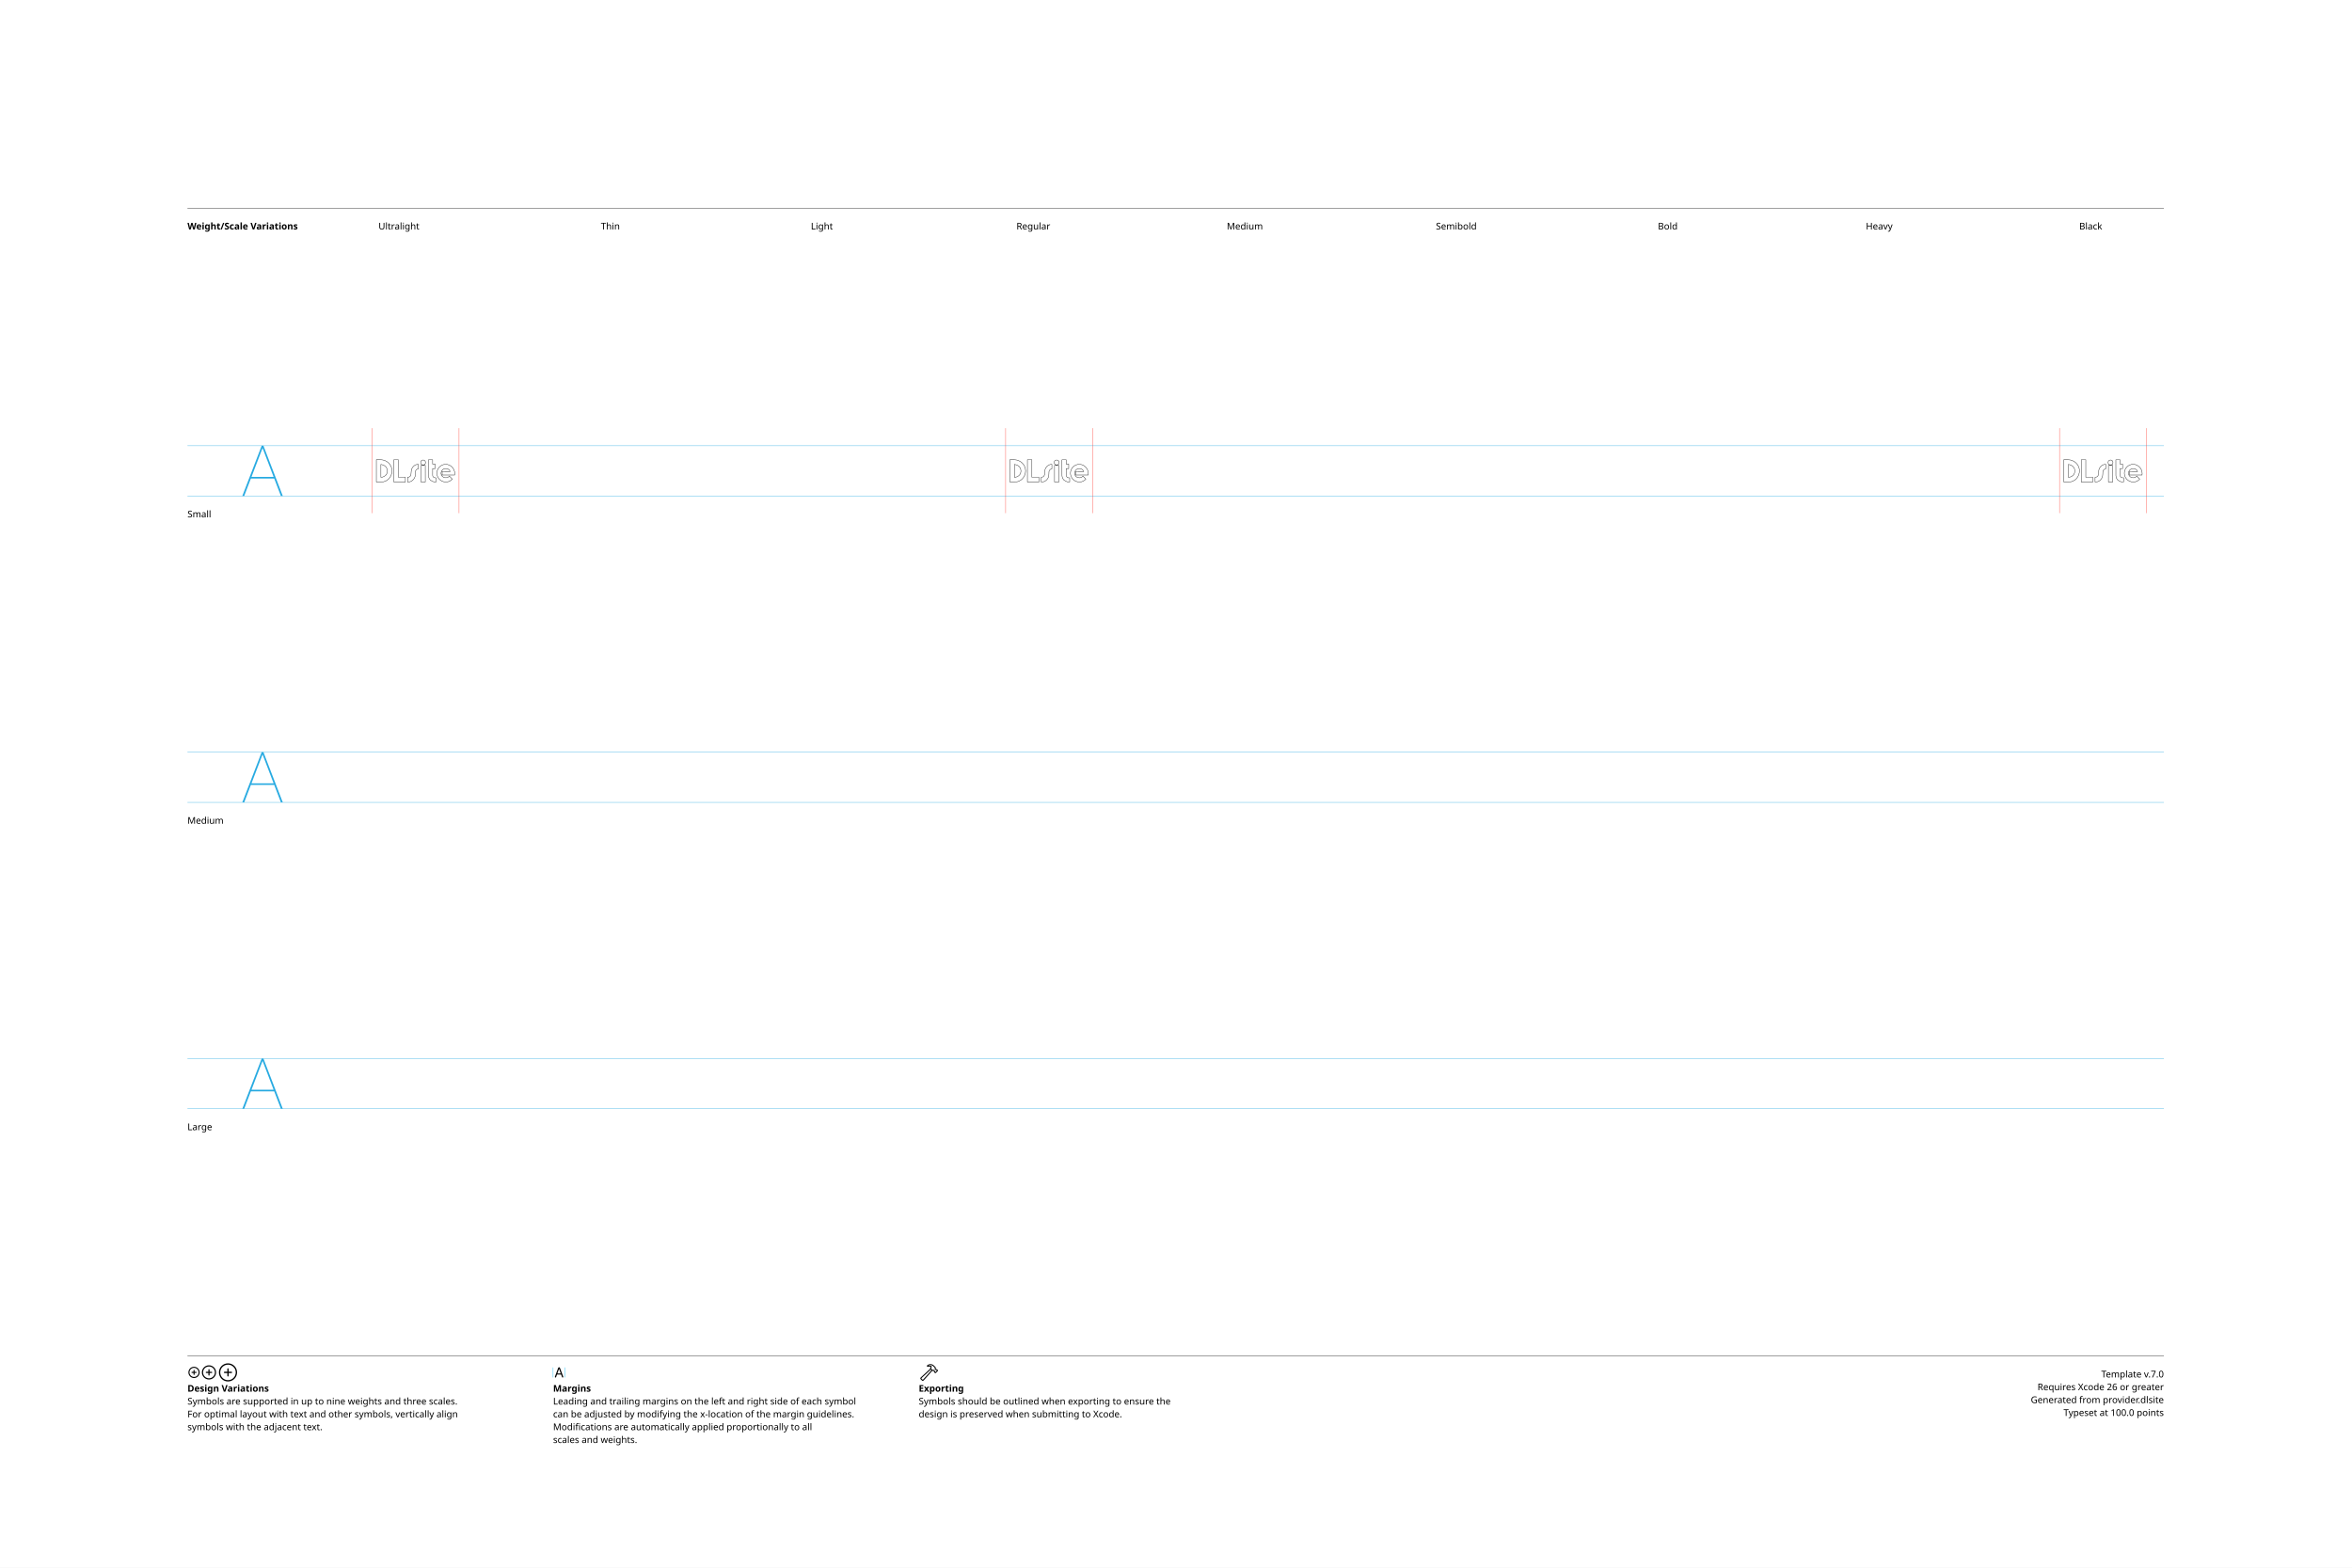
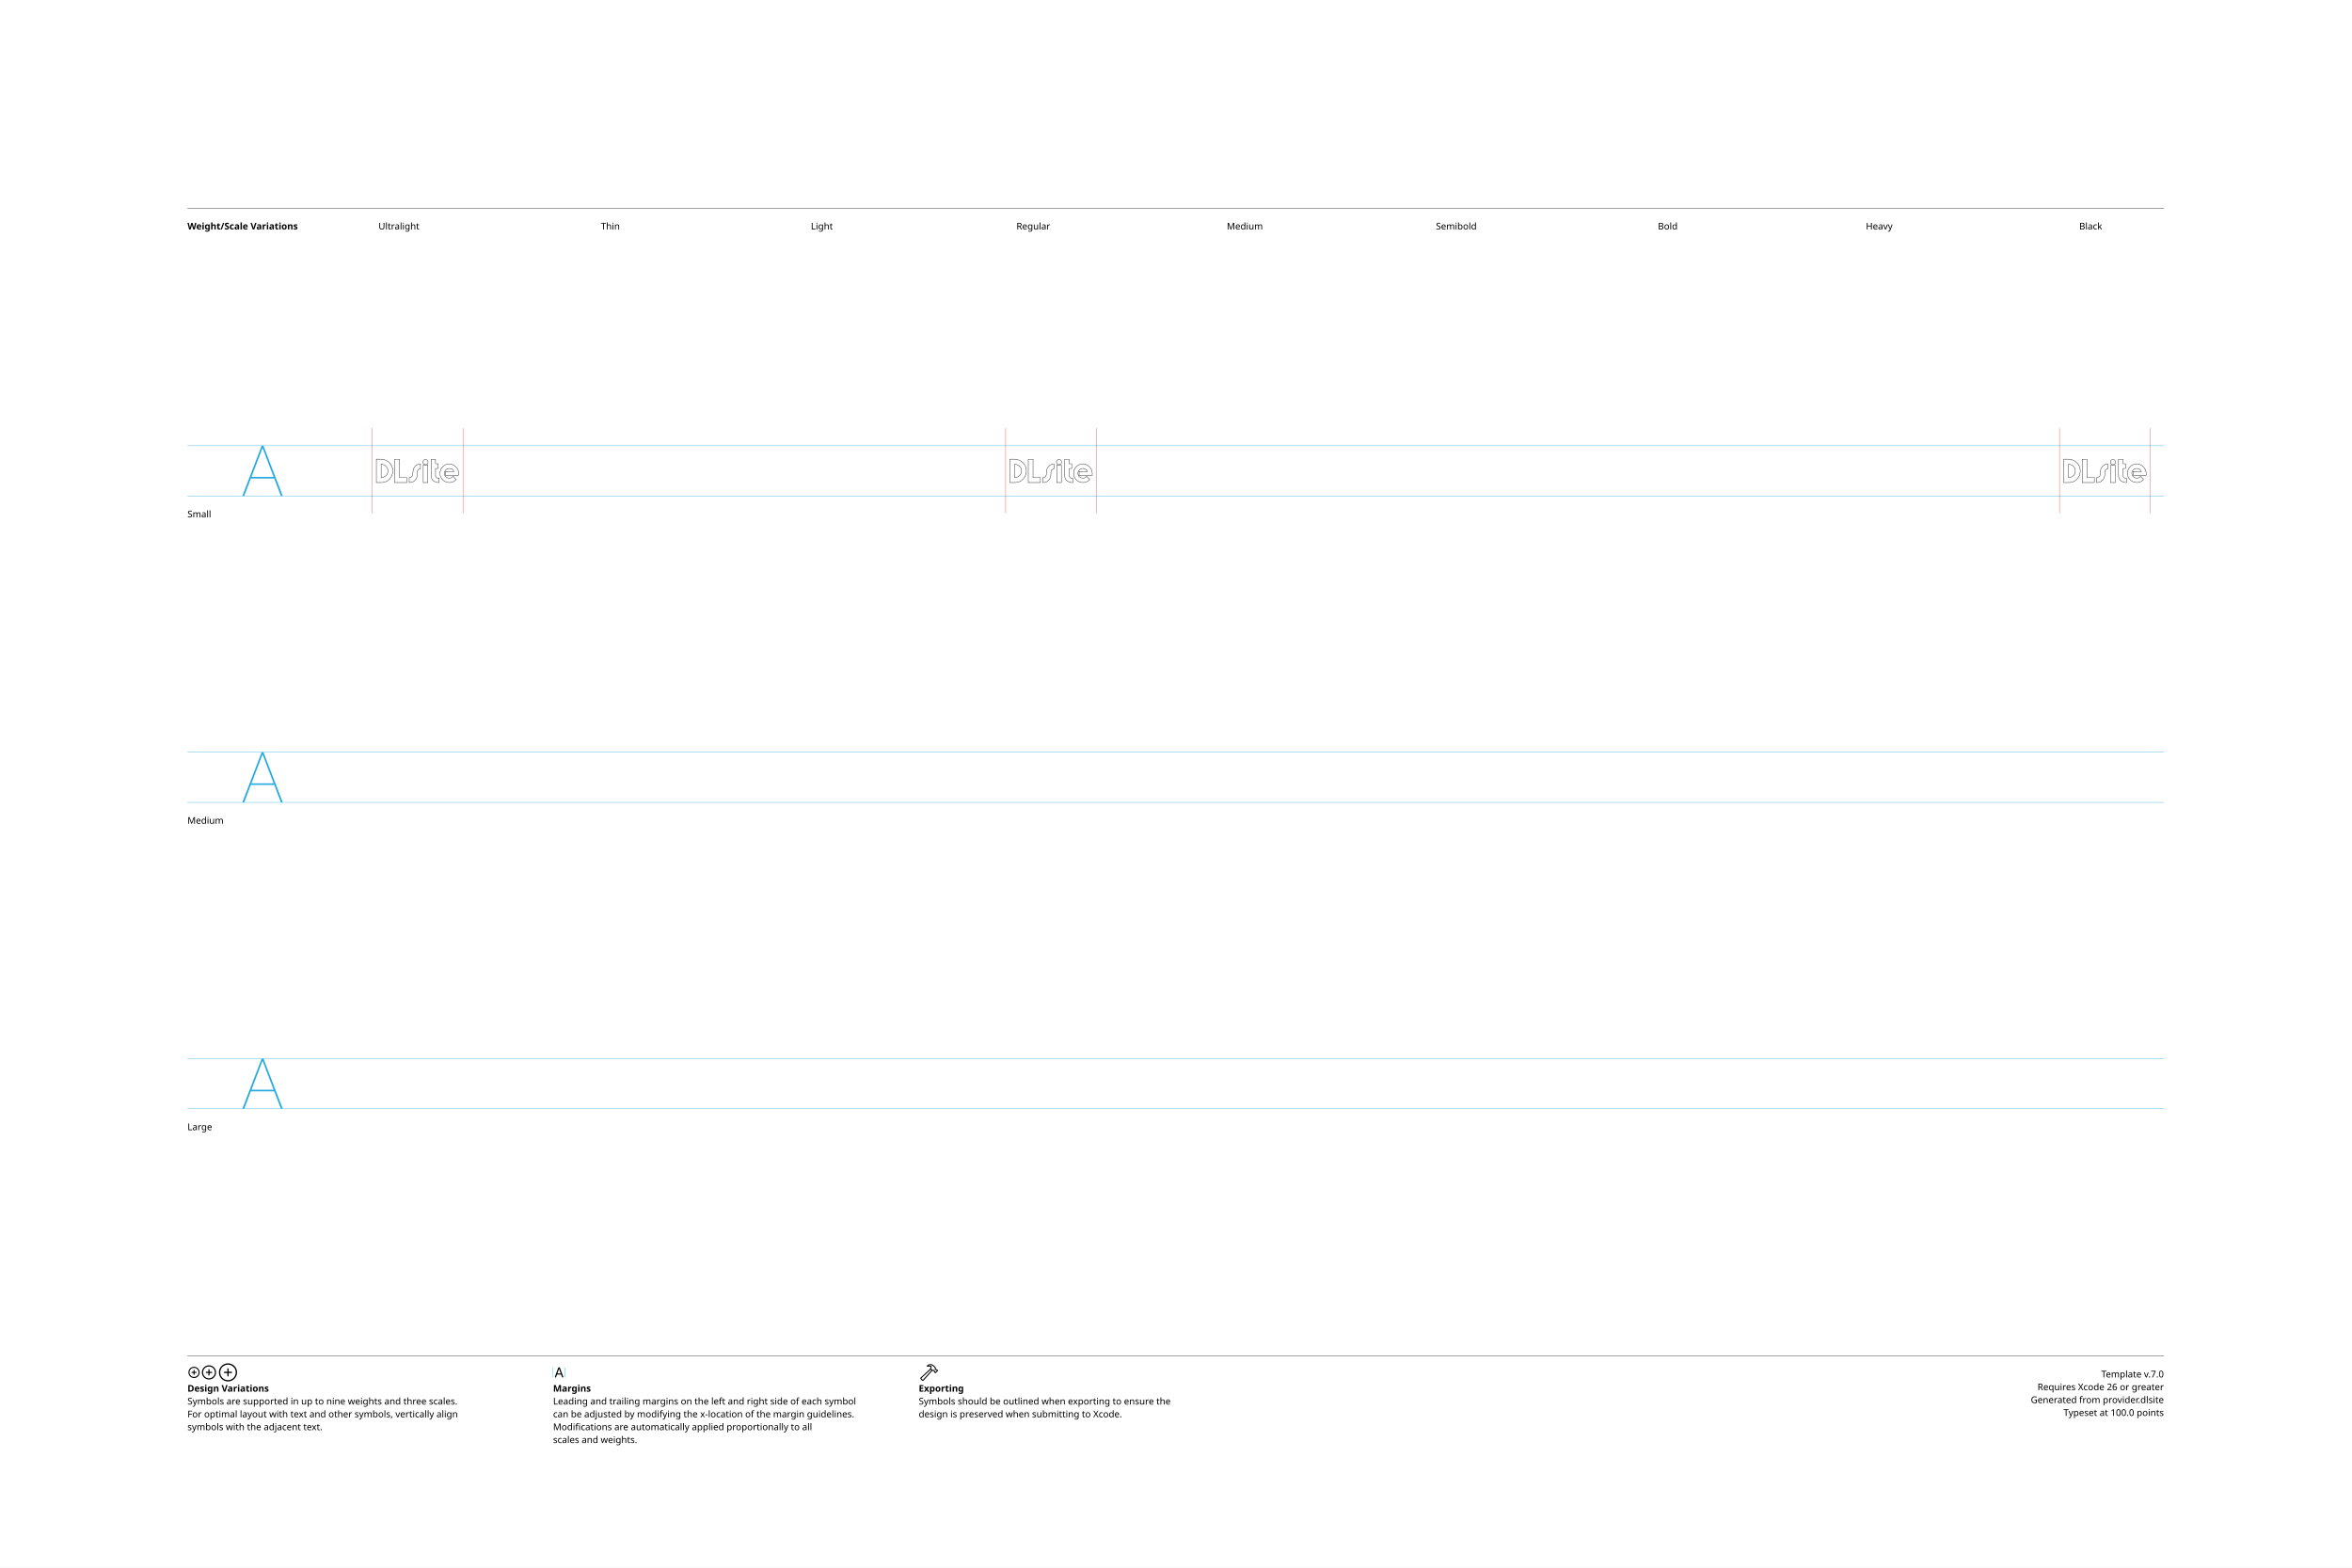
<svg xmlns="http://www.w3.org/2000/svg" version="1.1" viewBox="0 0 3300 2200">
  <style>.defaults {-sfsymbols-variable-value-mode:color;-sfsymbols-draw-reverses-motion-groups:false}

.monochrome-0 {-sfsymbols-motion-group:0}

.multicolor-0:tintColor {-sfsymbols-motion-group:0}

.hierarchical-0:primary {-sfsymbols-motion-group:0}

.SFSymbolsPreviewWireframe {fill:none;opacity:1.0;stroke:black;stroke-width:0.5}
</style>
  <g id="Notes">
    <rect height="2200" id="artboard" style="fill:white;opacity:1" width="3300" x="0" y="0" />
    <line style="fill:none;stroke:black;opacity:1;stroke-width:0.5;" x1="263" x2="3036" y1="292" y2="292" />
    <text style="stroke:none;fill:black;font-family:sans-serif;font-size:13;font-weight:bold;" transform="matrix(1 0 0 1 263 322)">Weight/Scale Variations</text>
    <text style="stroke:none;fill:black;font-family:sans-serif;font-size:13;text-anchor:middle;" transform="matrix(1 0 0 1 559.711 322)">Ultralight</text>
    <text style="stroke:none;fill:black;font-family:sans-serif;font-size:13;text-anchor:middle;" transform="matrix(1 0 0 1 856.422 322)">Thin</text>
    <text style="stroke:none;fill:black;font-family:sans-serif;font-size:13;text-anchor:middle;" transform="matrix(1 0 0 1 1153.13 322)">Light</text>
    <text style="stroke:none;fill:black;font-family:sans-serif;font-size:13;text-anchor:middle;" transform="matrix(1 0 0 1 1449.84 322)">Regular</text>
    <text style="stroke:none;fill:black;font-family:sans-serif;font-size:13;text-anchor:middle;" transform="matrix(1 0 0 1 1746.56 322)">Medium</text>
    <text style="stroke:none;fill:black;font-family:sans-serif;font-size:13;text-anchor:middle;" transform="matrix(1 0 0 1 2043.27 322)">Semibold</text>
    <text style="stroke:none;fill:black;font-family:sans-serif;font-size:13;text-anchor:middle;" transform="matrix(1 0 0 1 2339.98 322)">Bold</text>
    <text style="stroke:none;fill:black;font-family:sans-serif;font-size:13;text-anchor:middle;" transform="matrix(1 0 0 1 2636.69 322)">Heavy</text>
    <text style="stroke:none;fill:black;font-family:sans-serif;font-size:13;text-anchor:middle;" transform="matrix(1 0 0 1 2933.4 322)">Black</text>
    <line style="fill:none;stroke:black;opacity:1;stroke-width:0.5;" x1="263" x2="3036" y1="1903" y2="1903" />
    <g transform="matrix(0.2 0 0 0.2 263 1933)">
      <path d="m46.24 4.15c21.777 0 39.453-17.627 39.453-39.404s-17.676-39.404-39.453-39.404c-21.729 0-39.404 17.627-39.404 39.404s17.676 39.404 39.404 39.404Zm0-7.422c-17.676 0-31.934-14.307-31.934-31.982s14.258-31.982 31.934-31.982 31.982 14.307 31.982 31.982-14.307 31.982-31.982 31.982Zm3.613-17.773v-28.467c0-2.246-1.465-3.76-3.711-3.76-2.148 0-3.613 1.514-3.613 3.76v28.467c0 2.197 1.465 3.711 3.613 3.711 2.246 0 3.711-1.514 3.711-3.711Zm-17.822-10.596h28.418c2.197 0 3.711-1.465 3.711-3.613 0-2.197-1.514-3.711-3.711-3.711h-28.418c-2.246 0-3.76 1.514-3.76 3.711 0 2.148 1.514 3.613 3.76 3.613Z" />
    </g>
    <g transform="matrix(0.2 0 0 0.2 281.506 1933)">
      <path d="m58.545 14.551c27.49 0 49.805-22.314 49.805-49.805s-22.314-49.805-49.805-49.805-49.805 22.314-49.805 49.805 22.314 49.805 49.805 49.805Zm0-8.301c-22.949 0-41.504-18.555-41.504-41.504s18.555-41.504 41.504-41.504 41.504 18.555 41.504 41.504-18.555 41.504-41.504 41.504Zm4.053-23.096v-36.914c0-2.49-1.709-4.199-4.15-4.199-2.393 0-4.053 1.709-4.053 4.199v36.914c0 2.441 1.66 4.15 4.053 4.15 2.441 0 4.15-1.66 4.15-4.15Zm-22.559-14.404h36.963c2.441 0 4.15-1.611 4.15-4.004 0-2.441-1.709-4.15-4.15-4.15h-36.963c-2.49 0-4.15 1.709-4.15 4.15 0 2.393 1.66 4.004 4.15 4.004Z" />
    </g>
    <g transform="matrix(0.2 0 0 0.2 304.924 1933)">
      <path d="m74.853 28.32c35.107 0 63.623-28.467 63.623-63.574s-28.516-63.623-63.623-63.623-63.574 28.516-63.574 63.623 28.467 63.574 63.574 63.574Zm0-9.082c-30.127 0-54.492-24.365-54.492-54.492s24.365-54.492 54.492-54.492 54.492 24.365 54.492 54.492-24.365 54.492-54.492 54.492Zm4.443-30.322v-48.486c0-2.734-1.855-4.639-4.541-4.639-2.588 0-4.443 1.904-4.443 4.639v48.486c0 2.686 1.855 4.59 4.443 4.59 2.686 0 4.541-1.855 4.541-4.59Zm-28.711-19.775h48.486c2.686 0 4.59-1.807 4.59-4.395 0-2.734-1.855-4.59-4.59-4.59h-48.486c-2.734 0-4.59 1.855-4.59 4.59 0 2.588 1.855 4.395 4.59 4.395Z" />
    </g>
    <text style="stroke:none;fill:black;font-family:sans-serif;font-size:13;font-weight:bold;" transform="matrix(1 0 0 1 263 1953)">Design Variations</text>
    <text style="stroke:none;fill:black;font-family:sans-serif;font-size:13;" transform="matrix(1 0 0 1 263 1971)">Symbols are supported in up to nine weights and three scales.</text>
    <text style="stroke:none;fill:black;font-family:sans-serif;font-size:13;" transform="matrix(1 0 0 1 263 1989)">For optimal layout with text and other symbols, vertically align</text>
    <text style="stroke:none;fill:black;font-family:sans-serif;font-size:13;" transform="matrix(1 0 0 1 263 2007)">symbols with the adjacent text.</text>
    <line style="fill:none;stroke:#00AEEF;stroke-width:0.5;opacity:1.0;" x1="776" x2="776" y1="1919" y2="1933" />
    <g transform="matrix(0.2 0 0 0.2 776 1933)">
      <path d="m16.553 0.781c2.588 0 3.857-0.977 4.785-3.711l20.557-57.52h0.244l20.605 57.52c0.928 2.734 2.197 3.711 4.736 3.711 2.588 0 4.248-1.562 4.248-4.004 0-0.83-0.146-1.611-0.537-2.637l-22.9-60.986c-1.123-2.979-3.125-4.492-6.25-4.492-3.027 0-5.078 1.465-6.152 4.443l-22.9 61.084c-0.391 1.025-0.537 1.807-0.537 2.637 0 2.441 1.562 3.955 4.102 3.955Zm10.205-20.947h30.664c2.002 0 3.662-1.66 3.662-3.662 0-2.051-1.66-3.662-3.662-3.662h-30.664c-2.002 0-3.662 1.611-3.662 3.662 0 2.002 1.66 3.662 3.662 3.662Z" />
    </g>
    <line style="fill:none;stroke:#00AEEF;stroke-width:0.5;opacity:1.0;" x1="792.836" x2="792.836" y1="1919" y2="1933" />
    <text style="stroke:none;fill:black;font-family:sans-serif;font-size:13;font-weight:bold;" transform="matrix(1 0 0 1 776 1953)">Margins</text>
    <text style="stroke:none;fill:black;font-family:sans-serif;font-size:13;" transform="matrix(1 0 0 1 776 1971)">Leading and trailing margins on the left and right side of each symbol</text>
    <text style="stroke:none;fill:black;font-family:sans-serif;font-size:13;" transform="matrix(1 0 0 1 776 1989)">can be adjusted by modifying the x-location of the margin guidelines.</text>
    <text style="stroke:none;fill:black;font-family:sans-serif;font-size:13;" transform="matrix(1 0 0 1 776 2007)">Modifications are automatically applied proportionally to all</text>
    <text style="stroke:none;fill:black;font-family:sans-serif;font-size:13;" transform="matrix(1 0 0 1 776 2025)">scales and weights.</text>
    <g transform="matrix(0.2 0 0 0.2 1289 1933)">
      <path d="m14.209 13.135 7.861 7.861c4.297 4.395 9.326 4.102 13.867-1.025l60.693-68.213-4.883-4.883-60.254 67.676c-1.807 1.953-3.467 2.441-5.811 0.098l-5.176-5.127c-2.295-2.295-1.807-3.955 0.195-5.811l67.481-62.158-4.883-4.834-68.066 62.598c-4.98 4.59-5.322 9.473-1.025 13.818Zm44.873-97.461c-2.051 2.002-2.246 4.883-1.074 6.787 1.123 1.807 3.467 3.027 6.592 2.246 5.859-1.66 12.598-2.393 18.896 0.928l-2.686 7.129c-1.611 4.004-0.732 6.885 1.709 9.424l10.254 10.303c2.344 2.393 4.541 2.441 7.08 1.953l4.443-0.732 2.588 2.539-0.195 2.246c-0.098 2.295 0.537 4.297 2.783 6.494l3.369 3.32c2.295 2.295 5.518 2.49 7.812 0.195l12.988-13.037c2.295-2.344 2.148-5.371-0.195-7.666l-3.418-3.418c-2.197-2.197-4.053-3.027-6.348-2.881l-2.344 0.244-2.441-2.441 1.025-4.688c0.635-2.734-0.244-4.98-2.881-7.617l-11.279-11.182c-12.94-12.842-35.596-11.035-46.68-0.146Zm7.08 2.051c8.789-6.396 25.977-5.664 33.691 1.953l12.305 12.207c1.025 1.025 1.221 1.807 0.928 3.32l-1.465 6.641 6.738 6.689 4.395-0.244c1.123-0.049 1.514 0.049 2.344 0.879l2.539 2.49-10.84 10.84-2.49-2.49c-0.83-0.879-0.977-1.221-0.928-2.393l0.293-4.346-6.689-6.738-6.836 1.172c-1.416 0.293-2.051 0.195-3.174-0.879l-8.936-8.887c-1.074-1.025-1.172-1.709-0.488-3.369l4.59-11.475c-6.104-6.348-17.041-7.52-25.586-4.59-0.684 0.244-0.928-0.391-0.391-0.781Z" />
    </g>
    <text style="stroke:none;fill:black;font-family:sans-serif;font-size:13;font-weight:bold;" transform="matrix(1 0 0 1 1289 1953)">Exporting</text>
    <text style="stroke:none;fill:black;font-family:sans-serif;font-size:13;" transform="matrix(1 0 0 1 1289 1971)">Symbols should be outlined when exporting to ensure the</text>
    <text style="stroke:none;fill:black;font-family:sans-serif;font-size:13;" transform="matrix(1 0 0 1 1289 1989)">design is preserved when submitting to Xcode.</text>
    <text id="template-version" style="stroke:none;fill:black;font-family:sans-serif;font-size:13;text-anchor:end;" transform="matrix(1 0 0 1 3036 1933)">Template v.7.0</text>
    <text style="stroke:none;fill:black;font-family:sans-serif;font-size:13;text-anchor:end;" transform="matrix(1 0 0 1 3036 1951)">Requires Xcode 26 or greater</text>
    <text id="descriptive-name" style="stroke:none;fill:black;font-family:sans-serif;font-size:13;text-anchor:end;" transform="matrix(1 0 0 1 3036 1969)">Generated from provider.dlsite</text>
    <text style="stroke:none;fill:black;font-family:sans-serif;font-size:13;text-anchor:end;" transform="matrix(1 0 0 1 3036 1987)">Typeset at 100.0 points</text>
    <text style="stroke:none;fill:black;font-family:sans-serif;font-size:13;" transform="matrix(1 0 0 1 263 726)">Small</text>
    <text style="stroke:none;fill:black;font-family:sans-serif;font-size:13;" transform="matrix(1 0 0 1 263 1156)">Medium</text>
    <text style="stroke:none;fill:black;font-family:sans-serif;font-size:13;" transform="matrix(1 0 0 1 263 1586)">Large</text>
  </g>
  <g id="Guides">
    <g id="H-reference" style="fill:#27AAE1;stroke:none;" transform="matrix(1 0 0 1 339 696)">
      <path d="M0.994 0L3.638 0L29.328-67.132L30.03-67.132L30.03-70.459L28.123-70.459ZM11.688-24.48L46.981-24.48L46.231-26.729L12.438-26.729ZM55.12 0L57.764 0L30.638-70.459L29.433-70.459L29.433-67.132Z" />
    </g>
    <line id="Baseline-S" style="fill:none;stroke:#27AAE1;opacity:1;stroke-width:0.5;" x1="263" x2="3036" y1="696" y2="696" />
    <line id="Capline-S" style="fill:none;stroke:#27AAE1;opacity:1;stroke-width:0.5;" x1="263" x2="3036" y1="625.541" y2="625.541" />
    <g id="H-reference" style="fill:#27AAE1;stroke:none;" transform="matrix(1 0 0 1 339 1126)">
      <path d="M0.994 0L3.638 0L29.328-67.132L30.03-67.132L30.03-70.459L28.123-70.459ZM11.688-24.48L46.981-24.48L46.231-26.729L12.438-26.729ZM55.12 0L57.764 0L30.638-70.459L29.433-70.459L29.433-67.132Z" />
    </g>
    <line id="Baseline-M" style="fill:none;stroke:#27AAE1;opacity:1;stroke-width:0.5;" x1="263" x2="3036" y1="1126" y2="1126" />
    <line id="Capline-M" style="fill:none;stroke:#27AAE1;opacity:1;stroke-width:0.5;" x1="263" x2="3036" y1="1055.54" y2="1055.54" />
    <g id="H-reference" style="fill:#27AAE1;stroke:none;" transform="matrix(1 0 0 1 339 1556)">
      <path d="M0.994 0L3.638 0L29.328-67.132L30.03-67.132L30.03-70.459L28.123-70.459ZM11.688-24.48L46.981-24.48L46.231-26.729L12.438-26.729ZM55.12 0L57.764 0L30.638-70.459L29.433-70.459L29.433-67.132Z" />
    </g>
    <line id="Baseline-L" style="fill:none;stroke:#27AAE1;opacity:1;stroke-width:0.5;" x1="263" x2="3036" y1="1556" y2="1556" />
    <line id="Capline-L" style="fill:none;stroke:#27AAE1;opacity:1;stroke-width:0.5;" x1="263" x2="3036" y1="1485.54" y2="1485.54" />
    <line id="left-margin-Ultralight-S" style="fill:none;stroke:#FF3B30;stroke-width:0.5;opacity:1.0;" x1="522.047" x2="522.047" y1="600.785" y2="720.121" />
-     <line id="right-margin-Ultralight-S" style="fill:none;stroke:#FF3B30;stroke-width:0.5;opacity:1.0;" x1="644.047" x2="644.047" y1="600.785" y2="720.121" />
+     <line id="right-margin-Ultralight-S" style="fill:none;stroke:#FF3B30;stroke-width:0.5;opacity:1.0;" x1="649.657" x2="649.657" y1="600.785" y2="720.121" />
    <line id="left-margin-Regular-S" style="fill:none;stroke:#FF3B30;stroke-width:0.5;opacity:1.0;" x1="1410.980" x2="1410.980" y1="600.785" y2="720.121" />
-     <line id="right-margin-Regular-S" style="fill:none;stroke:#FF3B30;stroke-width:0.5;opacity:1.0;" x1="1532.980" x2="1532.980" y1="600.785" y2="720.121" />
+     <line id="right-margin-Regular-S" style="fill:none;stroke:#FF3B30;stroke-width:0.5;opacity:1.0;" x1="1538.590" x2="1538.590" y1="600.785" y2="720.121" />
    <line id="left-margin-Black-S" style="fill:none;stroke:#FF3B30;stroke-width:0.5;opacity:1.0;" x1="2889.630" x2="2889.630" y1="600.785" y2="720.121" />
-     <line id="right-margin-Black-S" style="fill:none;stroke:#FF3B30;stroke-width:0.5;opacity:1.0;" x1="3011.630" x2="3011.630" y1="600.785" y2="720.121" />
+     <line id="right-margin-Black-S" style="fill:none;stroke:#FF3B30;stroke-width:0.5;opacity:1.0;" x1="3017.240" x2="3017.240" y1="600.785" y2="720.121" />
  </g>
  <g id="Symbols">
    <g id="Ultralight-S" transform="matrix(1 0 0 1 522.047 696)">
-       <path class="monochrome-0 multicolor-0:tintColor hierarchical-0:primary SFSymbolsPreviewWireframe" d="M71.708 -43.44C73.979 -43.481 75.015 -45.305 75.015 -46.987C74.976 -48.661 73.906 -50.493 71.674 -50.493C71.646 -50.494 71.619 -50.494 71.592 -50.494C70.618 -50.494 69.759 -50.159 69.132 -49.522C68.497 -48.885 68.137 -47.992 68.137 -47.058C68.137 -47.026 68.137 -46.994 68.138 -46.961C68.138 -45.984 68.518 -45.041 69.18 -44.386C69.818 -43.766 70.672 -43.442 71.634 -43.442C71.658 -43.442 71.683 -43.442 71.708 -43.442L71.708 -43.44ZM11.927 -50.85L6 -50.85L6 -19.609L13.135 -19.609C16.92 -19.609 20.542 -21.13 23.285 -23.871C26.256 -26.849 27.979 -31.025 27.979 -35.333C27.945 -43.874 20.733 -50.85 11.927 -50.85ZM19.13 -29.036C16.847 -26.718 13.648 -26.207 12.593 -26.207C12.503 -26.207 12.432 -26.207 12.376 -26.209L12.376 -44.267C14.009 -44.046 21.277 -42.641 21.427 -35.391C21.428 -35.315 21.429 -35.241 21.429 -35.166C21.429 -32.663 20.657 -30.584 19.128 -29.036L19.13 -29.036ZM36.841 -50.818L30.521 -50.818L30.521 -19.609L46.745 -19.609L46.745 -26.28L36.841 -26.28L36.841 -50.818ZM56.586 -39.76C55.282 -37.842 55.104 -36.239 54.861 -34.022L54.848 -33.891C54.795 -33.339 54.773 -32.802 54.758 -32.278C54.702 -30.499 54.651 -28.98 53.476 -27.68C52.496 -26.563 51.647 -26.583 50.242 -26.282L49.869 -26.2L49.869 -19.611L50.33 -19.611C53.824 -19.611 56.219 -20.797 58.397 -23.558C60.4 -26.095 60.563 -27.927 60.709 -31.474C60.722 -31.848 60.724 -32.203 60.724 -32.535C60.737 -34.005 60.745 -35.045 61.618 -36.16C62.46 -37.232 63.255 -37.747 64.503 -38.018L64.87 -38.095L64.87 -44.379L64.367 -44.386C60.885 -44.124 58.565 -42.719 56.586 -39.76L56.586 -39.76ZM89.844 -25.491C89.844 -25.491 88.712 -25.468 88.493 -25.468C87.541 -25.468 86.805 -25.786 86.051 -26.537C85.297 -27.332 84.994 -27.985 84.994 -28.879C84.994 -28.879 85.026 -36.46 85.032 -38.437L88.48 -38.437L88.489 -44.701L85 -44.701L84.987 -50.747L79.045 -50.747L79.081 -28.737C79.081 -25.88 80.656 -23.055 82.181 -21.985C83.823 -20.89 86.018 -19.613 88.643 -19.613C88.89 -19.613 89.864 -19.708 89.864 -19.708L89.847 -25.496L89.844 -25.491ZM68.608 -42.878L68.608 -19.609L74.69 -19.609L74.654 -42.878L68.608 -42.878L68.608 -42.878ZM108.107 -27.521C107.014 -26.269 105.267 -25.541 103.394 -25.541C100.504 -25.541 97.288 -27.343 96.813 -31.395C96.813 -31.395 96.833 -31.988 96.833 -32.074C96.833 -35.498 99.81 -38.441 103.333 -38.476C106.305 -38.476 108.614 -36.918 109.594 -34.308L98.364 -34.377L98.358 -29.427L115.805 -29.427L115.858 -29.833C115.925 -30.398 116 -30.995 116 -31.565C116 -34.92 114.559 -38.287 112.039 -40.753C109.644 -43.118 106.553 -44.415 103.364 -44.415C103.3 -44.415 103.235 -44.415 103.17 -44.414C96.433 -44.343 90.942 -38.733 90.942 -31.898C90.977 -25.126 96.579 -19.611 103.432 -19.611C107.085 -19.611 109.645 -20.696 112.211 -23.339L112.531 -23.663L108.451 -27.91L108.109 -27.521L108.107 -27.521Z" />
+       <path class="monochrome-0 multicolor-0:tintColor hierarchical-0:primary SFSymbolsPreviewWireframe" d="M75.059 -43.859C77.446 -43.902 78.535 -45.819 78.535 -47.587C78.494 -49.346 77.369 -51.271 75.023 -51.271C74.994 -51.272 74.966 -51.272 74.937 -51.272C73.914 -51.272 73.011 -50.92 72.352 -50.251C71.684 -49.581 71.306 -48.643 71.306 -47.661C71.306 -47.628 71.306 -47.594 71.307 -47.559C71.307 -46.532 71.706 -45.541 72.402 -44.853C73.073 -44.201 73.97 -43.861 74.981 -43.861C75.007 -43.861 75.033 -43.861 75.059 -43.861L75.059 -43.859ZM12.229 -51.647L6 -51.647L6 -18.812L13.499 -18.812C17.477 -18.812 21.284 -20.411 24.167 -23.292C27.289 -26.422 29.1 -30.811 29.1 -35.338C29.064 -44.315 21.484 -51.647 12.229 -51.647ZM19.8 -28.72C17.4 -26.284 14.038 -25.747 12.929 -25.747C12.835 -25.747 12.76 -25.747 12.701 -25.749L12.701 -44.728C14.417 -44.496 22.056 -43.019 22.214 -35.399C22.215 -35.319 22.216 -35.242 22.216 -35.163C22.216 -32.532 21.405 -30.347 19.798 -28.72L19.8 -28.72ZM38.414 -51.613L31.772 -51.613L31.772 -18.812L48.823 -18.812L48.823 -25.824L38.414 -25.824L38.414 -51.613ZM59.166 -39.991C57.795 -37.975 57.608 -36.29 57.353 -33.96L57.339 -33.823C57.284 -33.243 57.26 -32.678 57.245 -32.127C57.186 -30.258 57.132 -28.661 55.897 -27.295C54.867 -26.121 53.975 -26.142 52.498 -25.826L52.106 -25.739L52.106 -18.814L52.591 -18.814C56.263 -18.814 58.78 -20.061 61.069 -22.963C63.174 -25.629 63.346 -27.555 63.499 -31.282C63.513 -31.676 63.515 -32.049 63.515 -32.398C63.529 -33.943 63.537 -35.036 64.455 -36.207C65.339 -37.334 66.175 -37.875 67.487 -38.16L67.872 -38.241L67.872 -44.846L67.344 -44.853C63.684 -44.578 61.246 -43.101 59.166 -39.991L59.166 -39.991ZM94.12 -24.994C94.12 -24.994 92.93 -24.97 92.7 -24.97C91.7 -24.97 90.926 -25.304 90.134 -26.094C89.341 -26.929 89.023 -27.616 89.023 -28.555C89.023 -28.555 89.056 -36.523 89.063 -38.601L92.686 -38.601L92.696 -45.184L89.029 -45.184L89.015 -51.538L82.77 -51.538L82.808 -28.406C82.808 -25.403 84.463 -22.434 86.066 -21.31C87.792 -20.159 90.099 -18.817 92.858 -18.817C93.117 -18.817 94.141 -18.916 94.141 -18.916L94.123 -25L94.12 -24.994ZM71.801 -43.268L71.801 -18.812L78.193 -18.812L78.155 -43.268L71.801 -43.268L71.801 -43.268ZM113.314 -27.128C112.166 -25.812 110.33 -25.047 108.361 -25.047C105.324 -25.047 101.944 -26.941 101.444 -31.199C101.444 -31.199 101.465 -31.823 101.465 -31.913C101.465 -35.512 104.594 -38.605 108.297 -38.642C111.421 -38.642 113.847 -37.004 114.877 -34.261L103.075 -34.334L103.068 -29.131L121.405 -29.131L121.461 -29.558C121.531 -30.152 121.61 -30.779 121.61 -31.378C121.61 -34.904 120.096 -38.443 117.447 -41.035C114.93 -43.52 111.681 -44.883 108.33 -44.883C108.262 -44.883 108.194 -44.883 108.126 -44.882C101.045 -44.808 95.274 -38.912 95.274 -31.728C95.311 -24.611 101.199 -18.814 108.401 -18.814C112.24 -18.814 114.931 -19.955 117.628 -22.733L117.964 -23.073L113.676 -27.537L113.317 -27.128L113.314 -27.128Z" />
    </g>
    <g id="Regular-S" transform="matrix(1 0 0 1 1410.98 696)">
-       <path class="monochrome-0 multicolor-0:tintColor hierarchical-0:primary SFSymbolsPreviewWireframe" d="M71.708 -43.44C73.979 -43.481 75.015 -45.305 75.015 -46.987C74.976 -48.661 73.906 -50.493 71.674 -50.493C71.646 -50.494 71.619 -50.494 71.592 -50.494C70.618 -50.494 69.759 -50.159 69.132 -49.522C68.497 -48.885 68.137 -47.992 68.137 -47.058C68.137 -47.026 68.137 -46.994 68.138 -46.961C68.138 -45.984 68.518 -45.041 69.18 -44.386C69.818 -43.766 70.672 -43.442 71.634 -43.442C71.658 -43.442 71.683 -43.442 71.708 -43.442L71.708 -43.44ZM11.927 -50.85L6 -50.85L6 -19.609L13.135 -19.609C16.92 -19.609 20.542 -21.13 23.285 -23.871C26.256 -26.849 27.979 -31.025 27.979 -35.333C27.945 -43.874 20.733 -50.85 11.927 -50.85ZM19.13 -29.036C16.847 -26.718 13.648 -26.207 12.593 -26.207C12.503 -26.207 12.432 -26.207 12.376 -26.209L12.376 -44.267C14.009 -44.046 21.277 -42.641 21.427 -35.391C21.428 -35.315 21.429 -35.241 21.429 -35.166C21.429 -32.663 20.657 -30.584 19.128 -29.036L19.13 -29.036ZM36.841 -50.818L30.521 -50.818L30.521 -19.609L46.745 -19.609L46.745 -26.28L36.841 -26.28L36.841 -50.818ZM56.586 -39.76C55.282 -37.842 55.104 -36.239 54.861 -34.022L54.848 -33.891C54.795 -33.339 54.773 -32.802 54.758 -32.278C54.702 -30.499 54.651 -28.98 53.476 -27.68C52.496 -26.563 51.647 -26.583 50.242 -26.282L49.869 -26.2L49.869 -19.611L50.33 -19.611C53.824 -19.611 56.219 -20.797 58.397 -23.558C60.4 -26.095 60.563 -27.927 60.709 -31.474C60.722 -31.848 60.724 -32.203 60.724 -32.535C60.737 -34.005 60.745 -35.045 61.618 -36.16C62.46 -37.232 63.255 -37.747 64.503 -38.018L64.87 -38.095L64.87 -44.379L64.367 -44.386C60.885 -44.124 58.565 -42.719 56.586 -39.76L56.586 -39.76ZM89.844 -25.491C89.844 -25.491 88.712 -25.468 88.493 -25.468C87.541 -25.468 86.805 -25.786 86.051 -26.537C85.297 -27.332 84.994 -27.985 84.994 -28.879C84.994 -28.879 85.026 -36.46 85.032 -38.437L88.48 -38.437L88.489 -44.701L85 -44.701L84.987 -50.747L79.045 -50.747L79.081 -28.737C79.081 -25.88 80.656 -23.055 82.181 -21.985C83.823 -20.89 86.018 -19.613 88.643 -19.613C88.89 -19.613 89.864 -19.708 89.864 -19.708L89.847 -25.496L89.844 -25.491ZM68.608 -42.878L68.608 -19.609L74.69 -19.609L74.654 -42.878L68.608 -42.878L68.608 -42.878ZM108.107 -27.521C107.014 -26.269 105.267 -25.541 103.394 -25.541C100.504 -25.541 97.288 -27.343 96.813 -31.395C96.813 -31.395 96.833 -31.988 96.833 -32.074C96.833 -35.498 99.81 -38.441 103.333 -38.476C106.305 -38.476 108.614 -36.918 109.594 -34.308L98.364 -34.377L98.358 -29.427L115.805 -29.427L115.858 -29.833C115.925 -30.398 116 -30.995 116 -31.565C116 -34.92 114.559 -38.287 112.039 -40.753C109.644 -43.118 106.553 -44.415 103.364 -44.415C103.3 -44.415 103.235 -44.415 103.17 -44.414C96.433 -44.343 90.942 -38.733 90.942 -31.898C90.977 -25.126 96.579 -19.611 103.432 -19.611C107.085 -19.611 109.645 -20.696 112.211 -23.339L112.531 -23.663L108.451 -27.91L108.109 -27.521L108.107 -27.521Z" />
+       <path class="monochrome-0 multicolor-0:tintColor hierarchical-0:primary SFSymbolsPreviewWireframe" d="M75.059 -43.859C77.446 -43.902 78.535 -45.819 78.535 -47.587C78.494 -49.346 77.369 -51.271 75.023 -51.271C74.994 -51.272 74.966 -51.272 74.937 -51.272C73.914 -51.272 73.011 -50.92 72.352 -50.251C71.684 -49.581 71.306 -48.643 71.306 -47.661C71.306 -47.628 71.306 -47.594 71.307 -47.559C71.307 -46.532 71.706 -45.541 72.402 -44.853C73.073 -44.201 73.97 -43.861 74.981 -43.861C75.007 -43.861 75.033 -43.861 75.059 -43.861L75.059 -43.859ZM12.229 -51.647L6 -51.647L6 -18.812L13.499 -18.812C17.477 -18.812 21.284 -20.411 24.167 -23.292C27.289 -26.422 29.1 -30.811 29.1 -35.338C29.064 -44.315 21.484 -51.647 12.229 -51.647ZM19.8 -28.72C17.4 -26.284 14.038 -25.747 12.929 -25.747C12.835 -25.747 12.76 -25.747 12.701 -25.749L12.701 -44.728C14.417 -44.496 22.056 -43.019 22.214 -35.399C22.215 -35.319 22.216 -35.242 22.216 -35.163C22.216 -32.532 21.405 -30.347 19.798 -28.72L19.8 -28.72ZM38.414 -51.613L31.772 -51.613L31.772 -18.812L48.823 -18.812L48.823 -25.824L38.414 -25.824L38.414 -51.613ZM59.166 -39.991C57.795 -37.975 57.608 -36.29 57.353 -33.96L57.339 -33.823C57.284 -33.243 57.26 -32.678 57.245 -32.127C57.186 -30.258 57.132 -28.661 55.897 -27.295C54.867 -26.121 53.975 -26.142 52.498 -25.826L52.106 -25.739L52.106 -18.814L52.591 -18.814C56.263 -18.814 58.78 -20.061 61.069 -22.963C63.174 -25.629 63.346 -27.555 63.499 -31.282C63.513 -31.676 63.515 -32.049 63.515 -32.398C63.529 -33.943 63.537 -35.036 64.455 -36.207C65.339 -37.334 66.175 -37.875 67.487 -38.16L67.872 -38.241L67.872 -44.846L67.344 -44.853C63.684 -44.578 61.246 -43.101 59.166 -39.991L59.166 -39.991ZM94.12 -24.994C94.12 -24.994 92.93 -24.97 92.7 -24.97C91.7 -24.97 90.926 -25.304 90.134 -26.094C89.341 -26.929 89.023 -27.616 89.023 -28.555C89.023 -28.555 89.056 -36.523 89.063 -38.601L92.686 -38.601L92.696 -45.184L89.029 -45.184L89.015 -51.538L82.77 -51.538L82.808 -28.406C82.808 -25.403 84.463 -22.434 86.066 -21.31C87.792 -20.159 90.099 -18.817 92.858 -18.817C93.117 -18.817 94.141 -18.916 94.141 -18.916L94.123 -25L94.12 -24.994ZM71.801 -43.268L71.801 -18.812L78.193 -18.812L78.155 -43.268L71.801 -43.268L71.801 -43.268ZM113.314 -27.128C112.166 -25.812 110.33 -25.047 108.361 -25.047C105.324 -25.047 101.944 -26.941 101.444 -31.199C101.444 -31.199 101.465 -31.823 101.465 -31.913C101.465 -35.512 104.594 -38.605 108.297 -38.642C111.421 -38.642 113.847 -37.004 114.877 -34.261L103.075 -34.334L103.068 -29.131L121.405 -29.131L121.461 -29.558C121.531 -30.152 121.61 -30.779 121.61 -31.378C121.61 -34.904 120.096 -38.443 117.447 -41.035C114.93 -43.52 111.681 -44.883 108.33 -44.883C108.262 -44.883 108.194 -44.883 108.126 -44.882C101.045 -44.808 95.274 -38.912 95.274 -31.728C95.311 -24.611 101.199 -18.814 108.401 -18.814C112.24 -18.814 114.931 -19.955 117.628 -22.733L117.964 -23.073L113.676 -27.537L113.317 -27.128L113.314 -27.128Z" />
    </g>
    <g id="Black-S" transform="matrix(1 0 0 1 2889.63 696)">
-       <path class="monochrome-0 multicolor-0:tintColor hierarchical-0:primary SFSymbolsPreviewWireframe" d="M71.708 -43.44C73.979 -43.481 75.015 -45.305 75.015 -46.987C74.976 -48.661 73.906 -50.493 71.674 -50.493C71.646 -50.494 71.619 -50.494 71.592 -50.494C70.618 -50.494 69.759 -50.159 69.132 -49.522C68.497 -48.885 68.137 -47.992 68.137 -47.058C68.137 -47.026 68.137 -46.994 68.138 -46.961C68.138 -45.984 68.518 -45.041 69.18 -44.386C69.818 -43.766 70.672 -43.442 71.634 -43.442C71.658 -43.442 71.683 -43.442 71.708 -43.442L71.708 -43.44ZM11.927 -50.85L6 -50.85L6 -19.609L13.135 -19.609C16.92 -19.609 20.542 -21.13 23.285 -23.871C26.256 -26.849 27.979 -31.025 27.979 -35.333C27.945 -43.874 20.733 -50.85 11.927 -50.85ZM19.13 -29.036C16.847 -26.718 13.648 -26.207 12.593 -26.207C12.503 -26.207 12.432 -26.207 12.376 -26.209L12.376 -44.267C14.009 -44.046 21.277 -42.641 21.427 -35.391C21.428 -35.315 21.429 -35.241 21.429 -35.166C21.429 -32.663 20.657 -30.584 19.128 -29.036L19.13 -29.036ZM36.841 -50.818L30.521 -50.818L30.521 -19.609L46.745 -19.609L46.745 -26.28L36.841 -26.28L36.841 -50.818ZM56.586 -39.76C55.282 -37.842 55.104 -36.239 54.861 -34.022L54.848 -33.891C54.795 -33.339 54.773 -32.802 54.758 -32.278C54.702 -30.499 54.651 -28.98 53.476 -27.68C52.496 -26.563 51.647 -26.583 50.242 -26.282L49.869 -26.2L49.869 -19.611L50.33 -19.611C53.824 -19.611 56.219 -20.797 58.397 -23.558C60.4 -26.095 60.563 -27.927 60.709 -31.474C60.722 -31.848 60.724 -32.203 60.724 -32.535C60.737 -34.005 60.745 -35.045 61.618 -36.16C62.46 -37.232 63.255 -37.747 64.503 -38.018L64.87 -38.095L64.87 -44.379L64.367 -44.386C60.885 -44.124 58.565 -42.719 56.586 -39.76L56.586 -39.76ZM89.844 -25.491C89.844 -25.491 88.712 -25.468 88.493 -25.468C87.541 -25.468 86.805 -25.786 86.051 -26.537C85.297 -27.332 84.994 -27.985 84.994 -28.879C84.994 -28.879 85.026 -36.46 85.032 -38.437L88.48 -38.437L88.489 -44.701L85 -44.701L84.987 -50.747L79.045 -50.747L79.081 -28.737C79.081 -25.88 80.656 -23.055 82.181 -21.985C83.823 -20.89 86.018 -19.613 88.643 -19.613C88.89 -19.613 89.864 -19.708 89.864 -19.708L89.847 -25.496L89.844 -25.491ZM68.608 -42.878L68.608 -19.609L74.69 -19.609L74.654 -42.878L68.608 -42.878L68.608 -42.878ZM108.107 -27.521C107.014 -26.269 105.267 -25.541 103.394 -25.541C100.504 -25.541 97.288 -27.343 96.813 -31.395C96.813 -31.395 96.833 -31.988 96.833 -32.074C96.833 -35.498 99.81 -38.441 103.333 -38.476C106.305 -38.476 108.614 -36.918 109.594 -34.308L98.364 -34.377L98.358 -29.427L115.805 -29.427L115.858 -29.833C115.925 -30.398 116 -30.995 116 -31.565C116 -34.92 114.559 -38.287 112.039 -40.753C109.644 -43.118 106.553 -44.415 103.364 -44.415C103.3 -44.415 103.235 -44.415 103.17 -44.414C96.433 -44.343 90.942 -38.733 90.942 -31.898C90.977 -25.126 96.579 -19.611 103.432 -19.611C107.085 -19.611 109.645 -20.696 112.211 -23.339L112.531 -23.663L108.451 -27.91L108.109 -27.521L108.107 -27.521Z" />
+       <path class="monochrome-0 multicolor-0:tintColor hierarchical-0:primary SFSymbolsPreviewWireframe" d="M75.059 -43.859C77.446 -43.902 78.535 -45.819 78.535 -47.587C78.494 -49.346 77.369 -51.271 75.023 -51.271C74.994 -51.272 74.966 -51.272 74.937 -51.272C73.914 -51.272 73.011 -50.92 72.352 -50.251C71.684 -49.581 71.306 -48.643 71.306 -47.661C71.306 -47.628 71.306 -47.594 71.307 -47.559C71.307 -46.532 71.706 -45.541 72.402 -44.853C73.073 -44.201 73.97 -43.861 74.981 -43.861C75.007 -43.861 75.033 -43.861 75.059 -43.861L75.059 -43.859ZM12.229 -51.647L6 -51.647L6 -18.812L13.499 -18.812C17.477 -18.812 21.284 -20.411 24.167 -23.292C27.289 -26.422 29.1 -30.811 29.1 -35.338C29.064 -44.315 21.484 -51.647 12.229 -51.647ZM19.8 -28.72C17.4 -26.284 14.038 -25.747 12.929 -25.747C12.835 -25.747 12.76 -25.747 12.701 -25.749L12.701 -44.728C14.417 -44.496 22.056 -43.019 22.214 -35.399C22.215 -35.319 22.216 -35.242 22.216 -35.163C22.216 -32.532 21.405 -30.347 19.798 -28.72L19.8 -28.72ZM38.414 -51.613L31.772 -51.613L31.772 -18.812L48.823 -18.812L48.823 -25.824L38.414 -25.824L38.414 -51.613ZM59.166 -39.991C57.795 -37.975 57.608 -36.29 57.353 -33.96L57.339 -33.823C57.284 -33.243 57.26 -32.678 57.245 -32.127C57.186 -30.258 57.132 -28.661 55.897 -27.295C54.867 -26.121 53.975 -26.142 52.498 -25.826L52.106 -25.739L52.106 -18.814L52.591 -18.814C56.263 -18.814 58.78 -20.061 61.069 -22.963C63.174 -25.629 63.346 -27.555 63.499 -31.282C63.513 -31.676 63.515 -32.049 63.515 -32.398C63.529 -33.943 63.537 -35.036 64.455 -36.207C65.339 -37.334 66.175 -37.875 67.487 -38.16L67.872 -38.241L67.872 -44.846L67.344 -44.853C63.684 -44.578 61.246 -43.101 59.166 -39.991L59.166 -39.991ZM94.12 -24.994C94.12 -24.994 92.93 -24.97 92.7 -24.97C91.7 -24.97 90.926 -25.304 90.134 -26.094C89.341 -26.929 89.023 -27.616 89.023 -28.555C89.023 -28.555 89.056 -36.523 89.063 -38.601L92.686 -38.601L92.696 -45.184L89.029 -45.184L89.015 -51.538L82.77 -51.538L82.808 -28.406C82.808 -25.403 84.463 -22.434 86.066 -21.31C87.792 -20.159 90.099 -18.817 92.858 -18.817C93.117 -18.817 94.141 -18.916 94.141 -18.916L94.123 -25L94.12 -24.994ZM71.801 -43.268L71.801 -18.812L78.193 -18.812L78.155 -43.268L71.801 -43.268L71.801 -43.268ZM113.314 -27.128C112.166 -25.812 110.33 -25.047 108.361 -25.047C105.324 -25.047 101.944 -26.941 101.444 -31.199C101.444 -31.199 101.465 -31.823 101.465 -31.913C101.465 -35.512 104.594 -38.605 108.297 -38.642C111.421 -38.642 113.847 -37.004 114.877 -34.261L103.075 -34.334L103.068 -29.131L121.405 -29.131L121.461 -29.558C121.531 -30.152 121.61 -30.779 121.61 -31.378C121.61 -34.904 120.096 -38.443 117.447 -41.035C114.93 -43.52 111.681 -44.883 108.33 -44.883C108.262 -44.883 108.194 -44.883 108.126 -44.882C101.045 -44.808 95.274 -38.912 95.274 -31.728C95.311 -24.611 101.199 -18.814 108.401 -18.814C112.24 -18.814 114.931 -19.955 117.628 -22.733L117.964 -23.073L113.676 -27.537L113.317 -27.128L113.314 -27.128Z" />
    </g>
  </g>
</svg>
